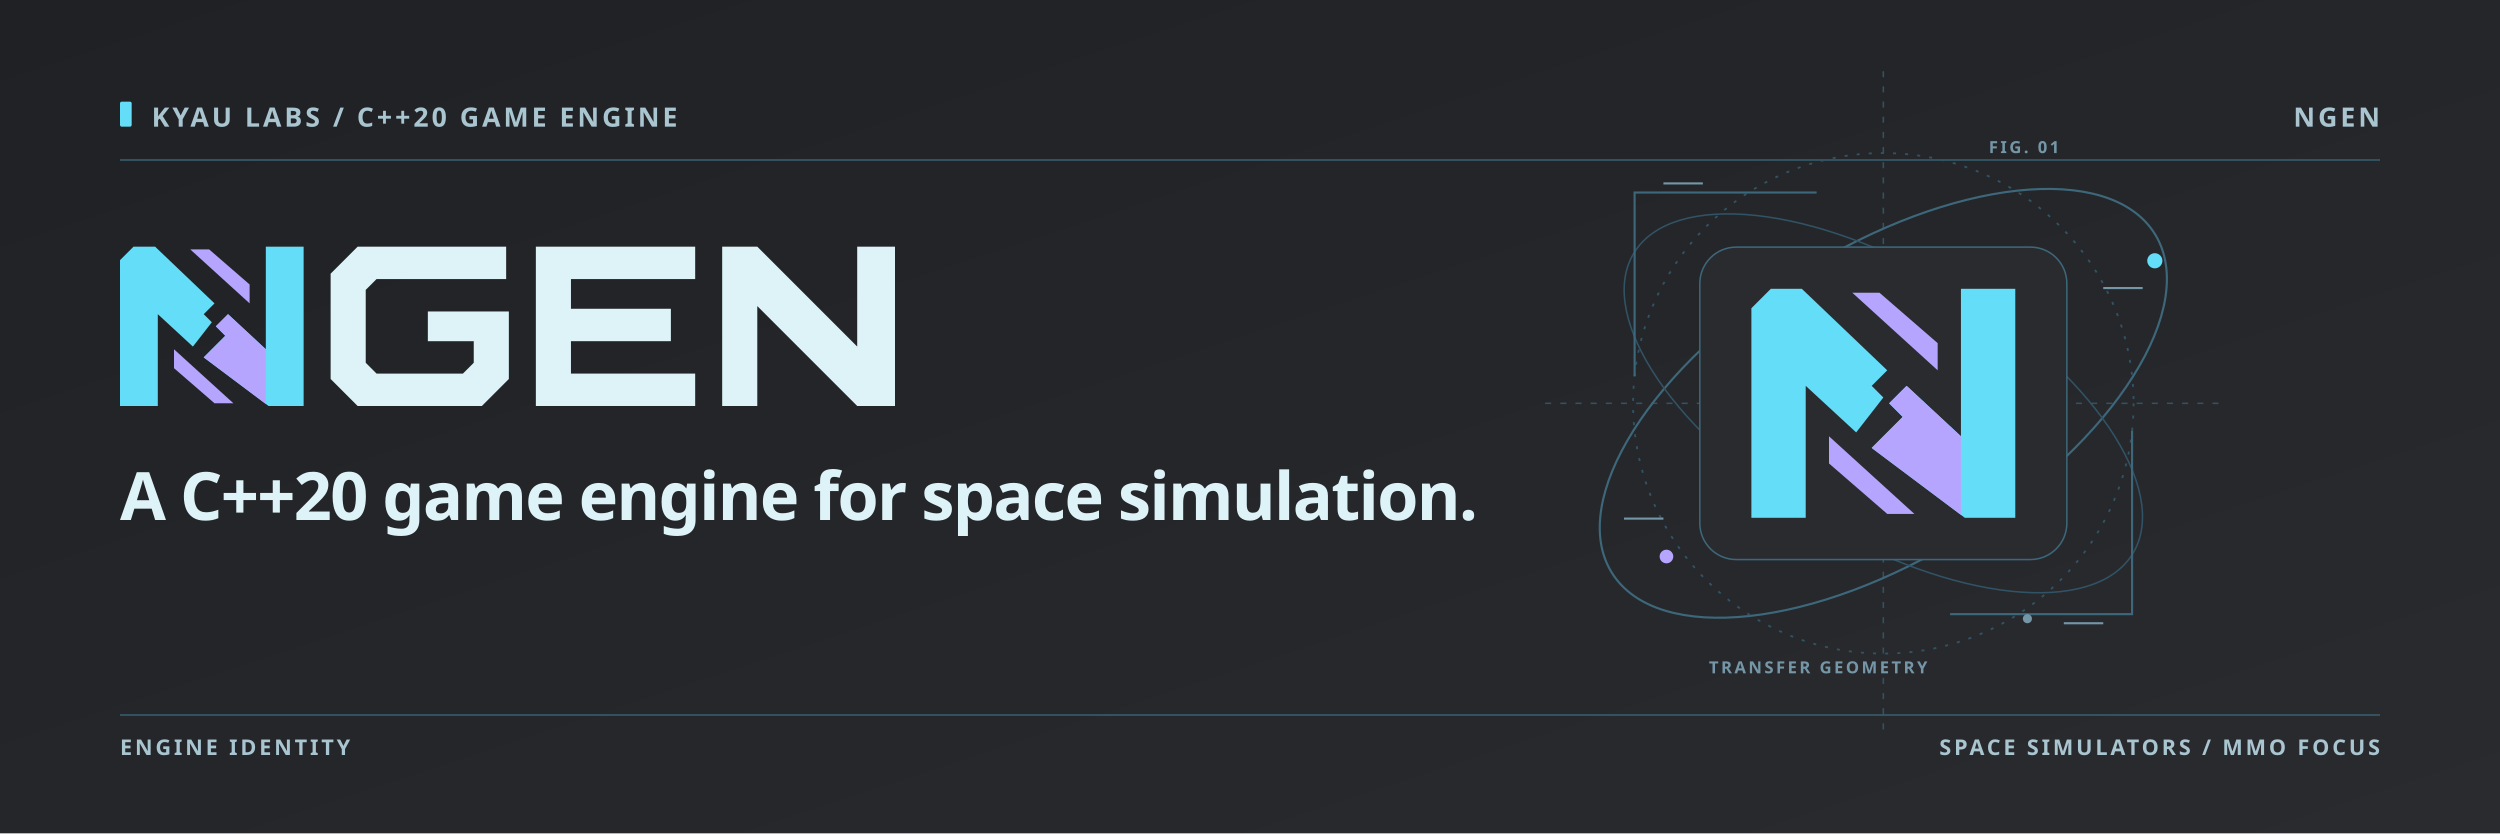
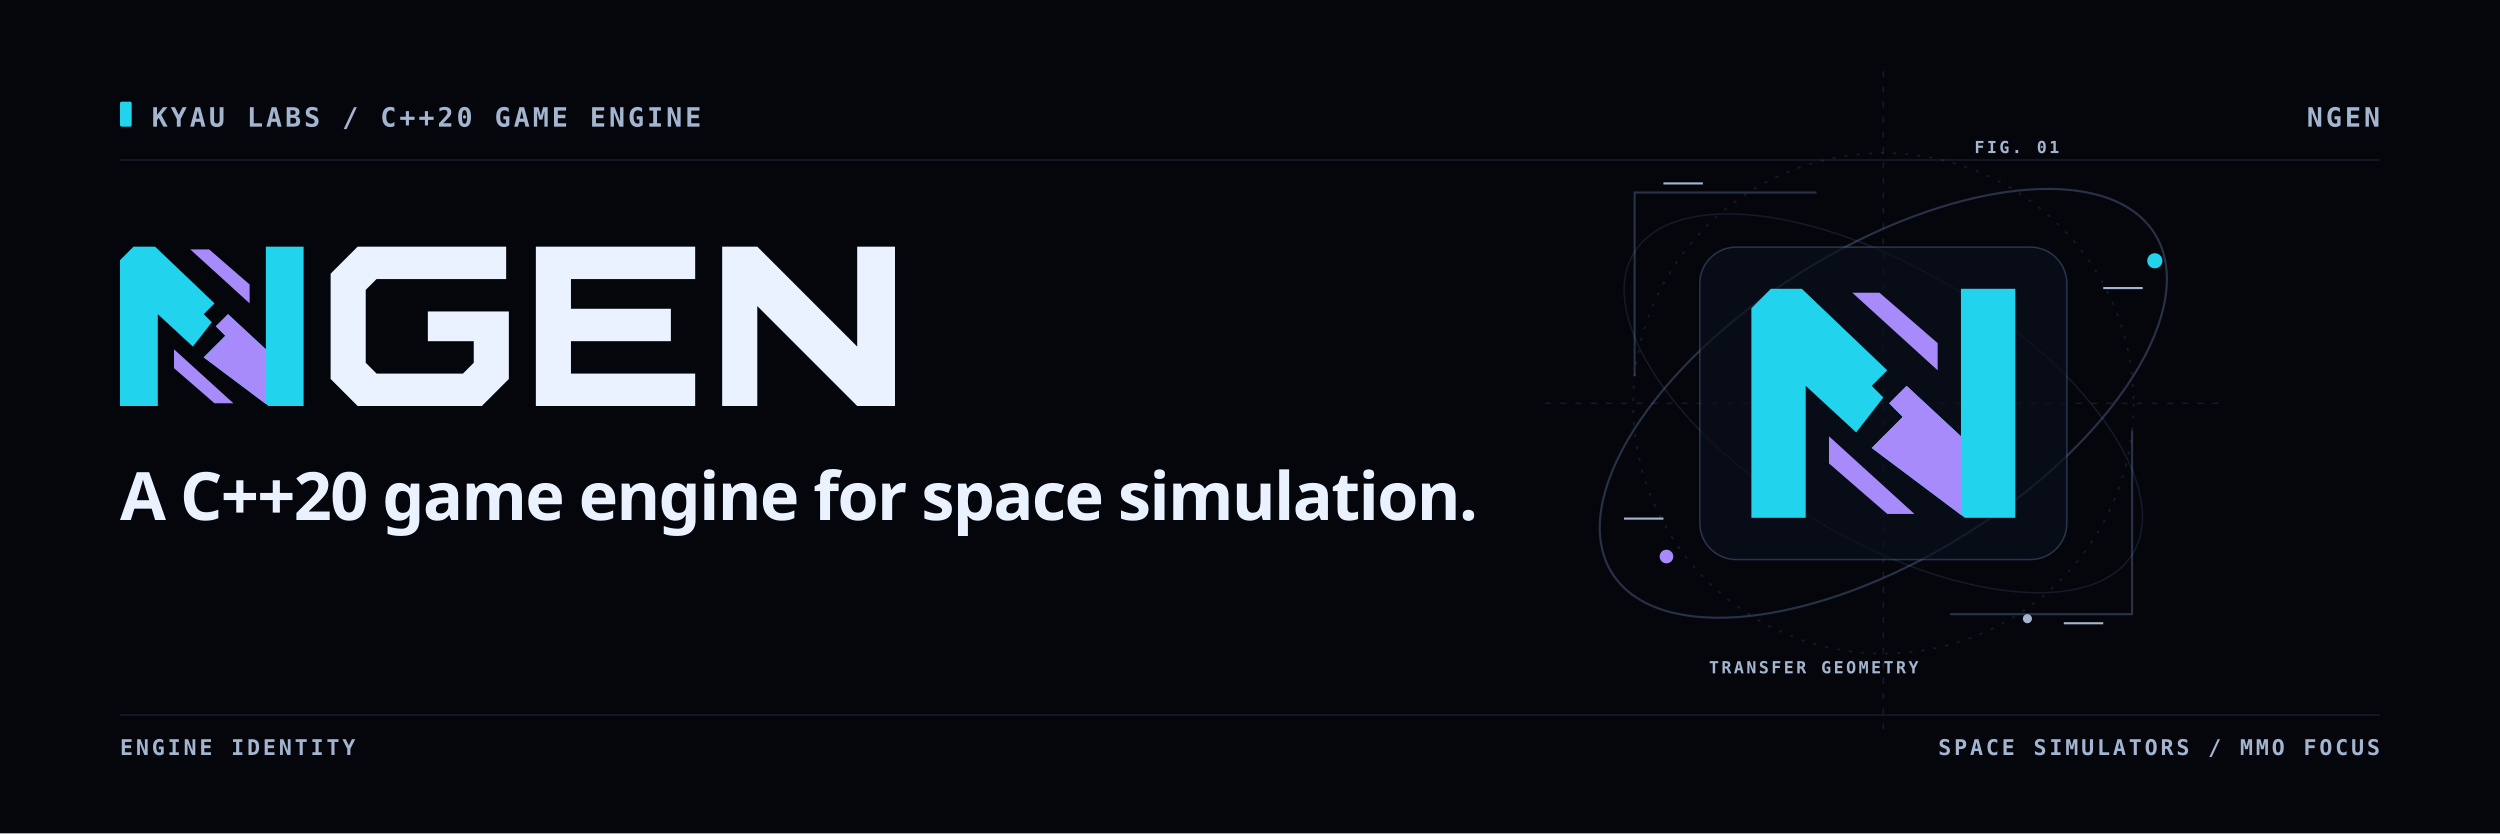
<svg xmlns="http://www.w3.org/2000/svg" viewBox="0 0 1500 500" width="1500" height="500" role="img" aria-labelledby="title">
  <defs>
    <linearGradient id="field" x2="1" y2="1" gradientUnits="objectBoundingBox">
-       <stop stop-color="#202124" />
-       <stop offset="1" stop-color="#2A2B2F" />
+       <stop stop-color="#04060C" />
+       <stop offset="1" stop-color="#04060C" />
    </linearGradient>
  </defs>
  <rect x="0" y="0" width="1500" height="500" rx="0" fill="url(#field)" stroke="none" />
-   <rect x="72" y="61" width="7" height="15" rx="1" fill="#63DDF8" stroke="none" />
-   <text x="91" y="76" fill="#A9C5D0" font-family="Adwaita Mono, sans-serif" font-size="16" font-weight="600" letter-spacing="1.8" text-anchor="start">KYAU LABS  /  C++20 GAME ENGINE</text>
-   <text x="1428" y="76" fill="#A9C5D0" font-family="Adwaita Mono, sans-serif" font-size="16" font-weight="600" letter-spacing="1.8" text-anchor="end">NGEN</text>
-   <path d="M72 96H1428" stroke="#365B6B" />
+   <rect x="72" y="61" width="7" height="15" rx="1" fill="#22D3EE" stroke="none" />
+   <text x="91" y="76" fill="#A4B5CF" font-family="Operator Mono, monospace" font-size="16" font-weight="600" letter-spacing="1.8" text-anchor="start">KYAU LABS  /  C++20 GAME ENGINE</text>
+   <text x="1428" y="76" fill="#A4B5CF" font-family="Operator Mono, monospace" font-size="16" font-weight="600" letter-spacing="1.8" text-anchor="end">NGEN</text>
+   <path d="M72 96H1428" stroke="#7D9BD2" stroke-opacity="0.14" />
  <g transform="translate(1130 242) scale(0.91)">
-     <path d="M-223 0H223M0-219V219" fill="none" stroke="#305466" stroke-width="1" stroke-dasharray="4 6" />
-     <ellipse cx="0" cy="0" rx="211" ry="102" fill="none" stroke="#3D687B" stroke-width="1.4" transform="rotate(-32)" />
-     <ellipse cx="0" cy="0" rx="192" ry="89" fill="none" stroke="#305466" stroke-width="1" transform="rotate(31)" />
-     <circle cx="0" cy="0" r="165" fill="none" stroke="#305466" stroke-width="1.2" stroke-dasharray="2 6" />
-     <path d="M-164-18V-139H-44M164 18V139H44" fill="none" stroke="#3D687B" stroke-width="1.4" />
-     <path d="M-145-145H-119M145 145H119M-171 76H-145M145-76H171" fill="none" stroke="#7496A7" stroke-width="1.4" />
-     <circle cx="179" cy="-94" r="5" fill="#63DDF8" />
-     <circle cx="-143" cy="101" r="4.5" fill="#B6A5FF" />
-     <circle cx="95" cy="142" r="3" fill="#7496A7" />
-     <rect x="-121" y="-103" width="242" height="206" rx="24" fill="#2A2B2F" stroke="#3D687B" />
+     <path d="M-223 0H223M0-219V219" fill="none" stroke="#7D9BD2" stroke-width="1" stroke-dasharray="4 6" stroke-opacity="0.14" />
+     <ellipse cx="0" cy="0" rx="211" ry="102" fill="none" stroke="#7D9BD2" stroke-width="1.4" transform="rotate(-32)" stroke-opacity="0.3" />
+     <ellipse cx="0" cy="0" rx="192" ry="89" fill="none" stroke="#7D9BD2" stroke-width="1" transform="rotate(31)" stroke-opacity="0.14" />
+     <circle cx="0" cy="0" r="165" fill="none" stroke="#7D9BD2" stroke-width="1.2" stroke-dasharray="2 6" stroke-opacity="0.14" />
+     <path d="M-164-18V-139H-44M164 18V139H44" fill="none" stroke="#7D9BD2" stroke-width="1.4" stroke-opacity="0.3" />
+     <path d="M-145-145H-119M145 145H119M-171 76H-145M145-76H171" fill="none" stroke="#A4B5CF" stroke-width="1.4" />
+     <circle cx="179" cy="-94" r="5" fill="#22D3EE" />
+     <circle cx="-143" cy="101" r="4.5" fill="#A78BFA" />
+     <circle cx="95" cy="142" r="3" fill="#A4B5CF" />
+     <rect x="-121" y="-103" width="242" height="206" rx="24" fill="#0A101D" fill-opacity="0.66" stroke="#7D9BD2" stroke-opacity="0.3" />
    <g transform="translate(-87 -75.5) scale(2.55882)">
-       <path d="M0 59V5L5 0H13L35 21L31 25L34 28L27 37L14 25V59ZM40 25L54 38V0H68V59H55L31 41L39 33L35.5 29.5Z" fill="#63DDF8" />
-       <path d="M40 25L54 38V58.25L31 41L39 33L35.5 29.5ZM20 38L42 58H35L20 45Z" fill="#B6A5FF" />
+       <path d="M0 59V5L5 0H13L35 21L31 25L34 28L27 37L14 25V59ZM40 25L54 38V0H68V59H55L31 41L39 33L35.5 29.5Z" fill="#22D3EE" />
+       <path d="M40 25L54 38V58.25L31 41L39 33L35.5 29.5ZM20 38L42 58H35L20 45Z" fill="#A78BFA" />
      <g transform="rotate(180 34 29.5)">
-         <path d="M20 38L42 58H35L20 45Z" fill="#B6A5FF" />
+         <path d="M20 38L42 58H35L20 45Z" fill="#A78BFA" />
      </g>
    </g>
-     <text x="-115" y="178" fill="#7496A7" font-family="Adwaita Mono, sans-serif" font-size="11" font-weight="600" letter-spacing="1.6" text-anchor="start">TRANSFER GEOMETRY</text>
-     <text x="116" y="-165" fill="#7496A7" font-family="Adwaita Mono, sans-serif" font-size="11" font-weight="600" letter-spacing="1.6" text-anchor="end">FIG. 01</text>
+     <text x="-115" y="178" fill="#A4B5CF" font-family="Operator Mono, monospace" font-size="11" font-weight="600" letter-spacing="1.6" text-anchor="start">TRANSFER GEOMETRY</text>
+     <text x="116" y="-165" fill="#A4B5CF" font-family="Operator Mono, monospace" font-size="11" font-weight="600" letter-spacing="1.6" text-anchor="end">FIG. 01</text>
  </g>
  <g transform="translate(72 148) scale(1.62021)">
    <g transform="translate(0 -23.5)">
      <g transform="translate(0 23.5)">
-         <path d="M0 59V5L5 0H13L35 21L31 25L34 28L27 37L14 25V59ZM40 25L54 38V0H68V59H55L31 41L39 33L35.5 29.5Z" fill="#63DDF8" />
-         <path d="M40 25L54 38V58.25L31 41L39 33L35.5 29.5ZM20 38L42 58H35L20 45Z" fill="#B6A5FF" />
+         <path d="M0 59V5L5 0H13L35 21L31 25L34 28L27 37L14 25V59ZM40 25L54 38V0H68V59H55L31 41L39 33L35.5 29.5Z" fill="#22D3EE" />
+         <path d="M40 25L54 38V58.25L31 41L39 33L35.5 29.5ZM20 38L42 58H35L20 45Z" fill="#A78BFA" />
        <g transform="rotate(180 34 29.5)">
-           <path d="M20 38L42 58H35L20 45Z" fill="#B6A5FF" />
+           <path d="M20 38L42 58H35L20 45Z" fill="#A78BFA" />
        </g>
        <g transform="translate(78 0)">
-           <path d="M10 0H65V12H17L13 16V43L17 47H49L53 43V35H36V24H66V49L56 59H10L0 49V10Z" fill="#DDF3F8" />
+           <path d="M10 0H65V12H17L13 16V43L17 47H49L53 43V35H36V24H66V49L56 59H10L0 49V10Z" fill="#EAF2FF" />
        </g>
        <g transform="translate(154 0)">
-           <path d="M0 0H59V12H13V23H50V35H13V47H59V59H0Z" fill="#DDF3F8" />
+           <path d="M0 0H59V12H13V23H50V35H13V47H59V59H0Z" fill="#EAF2FF" />
        </g>
        <g transform="translate(223 0)">
-           <path d="M0 0H13L50 37V0H64V59H50L13 22V59H0Z" fill="#DDF3F8" />
+           <path d="M0 0H13L50 37V0H64V59H50L13 22V59H0Z" fill="#EAF2FF" />
        </g>
      </g>
    </g>
  </g>
-   <text x="72" y="312" fill="#DDF3F8" font-family="Adwaita Sans, sans-serif" font-size="40" font-weight="700" letter-spacing="-1.0" text-anchor="start">A C++20 game engine for space simulation.</text>
-   <path d="M72 429H1428" stroke="#365B6B" />
-   <text x="72" y="453" fill="#A9C5D0" font-family="Adwaita Mono, sans-serif" font-size="13" font-weight="600" letter-spacing="1.7" text-anchor="start">ENGINE IDENTITY</text>
-   <text x="1428" y="453" fill="#A9C5D0" font-family="Adwaita Mono, sans-serif" font-size="13" font-weight="600" letter-spacing="1.7" text-anchor="end">SPACE SIMULATORS  /  MMO FOCUS</text>
+   <text x="72" y="312" fill="#EAF2FF" font-family="Neo Sans Pro, sans-serif" font-size="40" font-weight="700" letter-spacing="-1.0" text-anchor="start">A C++20 game engine for space simulation.</text>
+   <path d="M72 429H1428" stroke="#7D9BD2" stroke-opacity="0.14" />
+   <text x="72" y="453" fill="#A4B5CF" font-family="Operator Mono, monospace" font-size="13" font-weight="600" letter-spacing="1.7" text-anchor="start">ENGINE IDENTITY</text>
+   <text x="1428" y="453" fill="#A4B5CF" font-family="Operator Mono, monospace" font-size="13" font-weight="600" letter-spacing="1.7" text-anchor="end">SPACE SIMULATORS  /  MMO FOCUS</text>
</svg>
